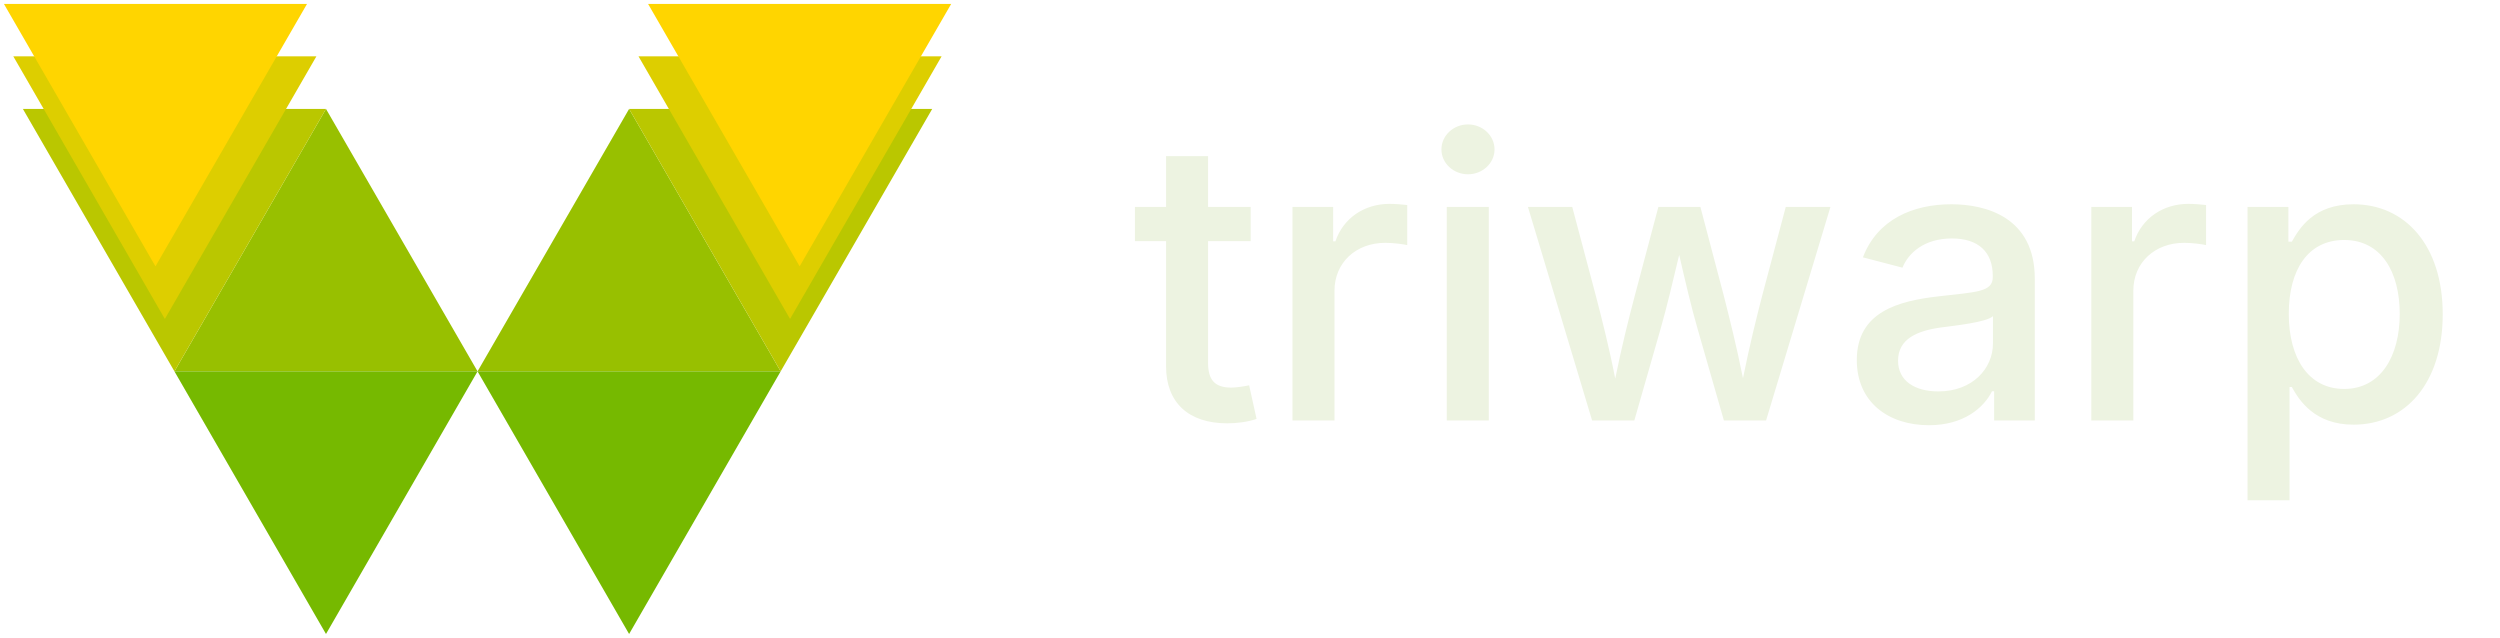
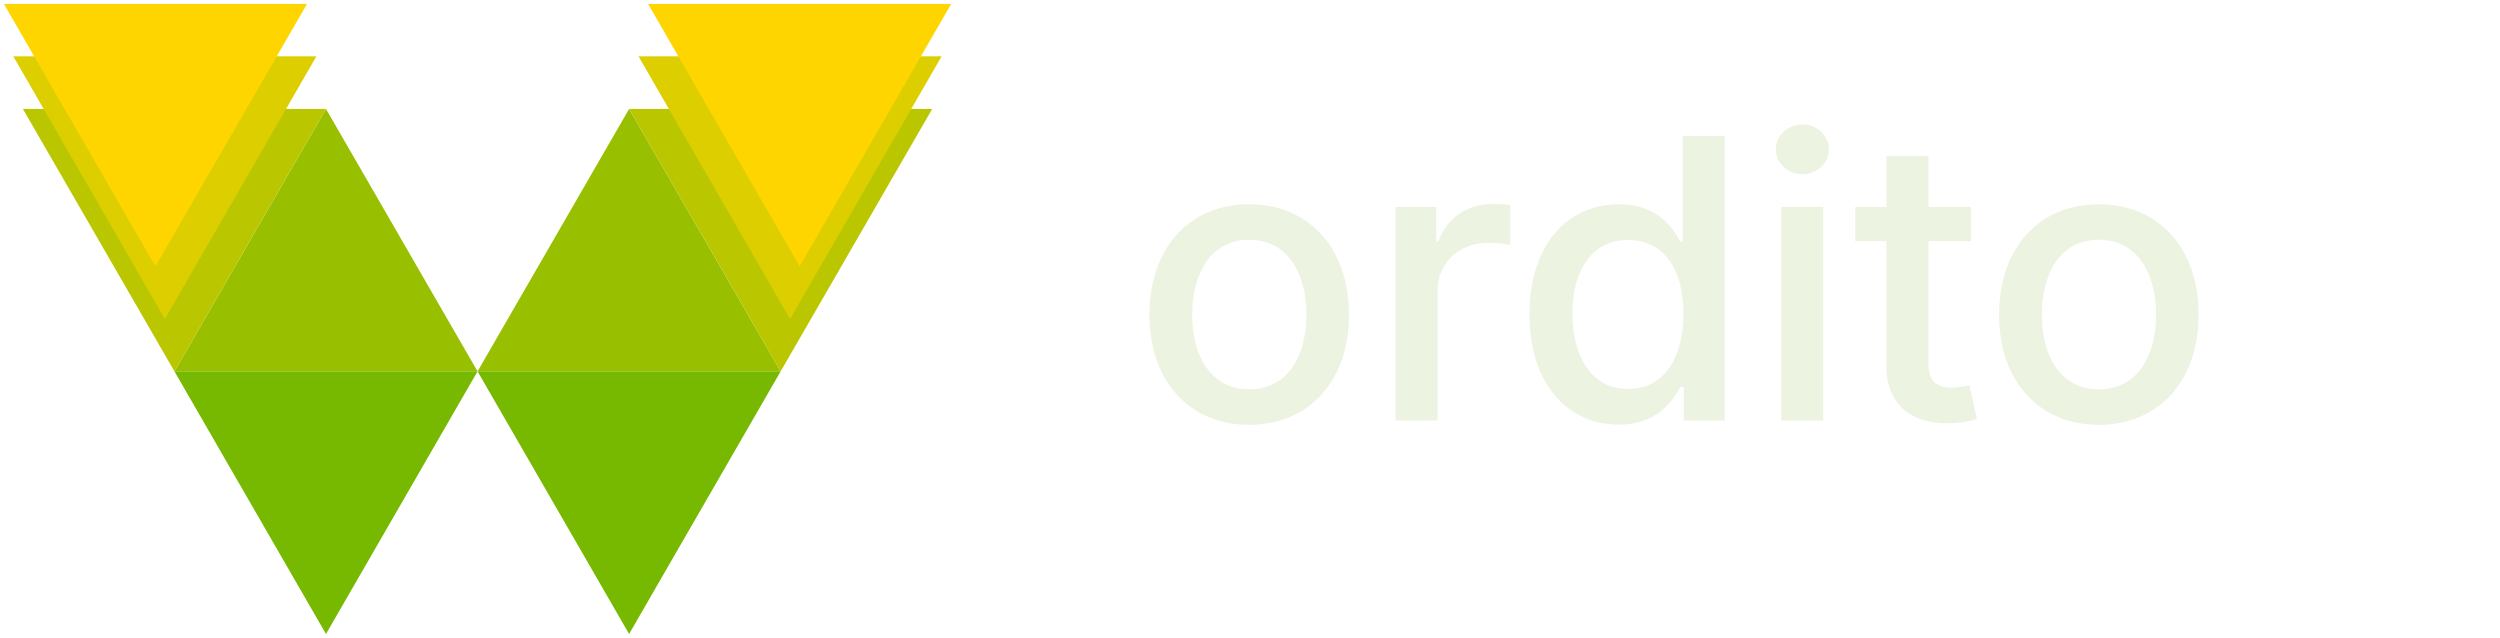
- <svg xmlns="http://www.w3.org/2000/svg" viewBox="0 0 1278.4 326.2" role="img" aria-label="triwarp">
+ <svg xmlns="http://www.w3.org/2000/svg" viewBox="0 0 1278.4 326.2" role="img" aria-label="ordito">
  <path fill="#98C000" d="M89.2 189.9 L244.2 189.9 L166.7 55.7 ZM244.2 189.9 L399.2 189.9 L321.7 55.7 Z" />
  <path fill="#76B900" d="M89.2 189.9 L244.2 189.9 L166.7 324.2 ZM244.2 189.9 L399.2 189.9 L321.7 324.2 Z" />
  <path fill="#BAC700" d="M11.7 55.7 L166.7 55.7 L89.2 189.9 ZM321.7 55.7 L476.7 55.7 L399.2 189.9 Z" />
  <path fill="#DDCE00" d="M6.8 28.8 L161.8 28.8 L84.3 163.1 ZM326.5 28.8 L481.5 28.8 L404 163.1 Z" />
  <path fill="#FFD500" d="M2 2 L157 2 L79.5 136.2 ZM331.4 2 L486.4 2 L408.9 136.2 Z" />
-   <text x="578.4" y="215" fill="#EDF3E1" textLength="700" lengthAdjust="spacingAndGlyphs" font-family="Inter, 'Helvetica Neue', Helvetica, Arial, sans-serif" font-size="200" font-weight="500">triwarp</text>
+   <text x="578.4" y="215" fill="#EDF3E1" textLength="700" lengthAdjust="spacingAndGlyphs" font-family="Inter, 'Helvetica Neue', Helvetica, Arial, sans-serif" font-size="200" font-weight="500">ordito</text>
</svg>
